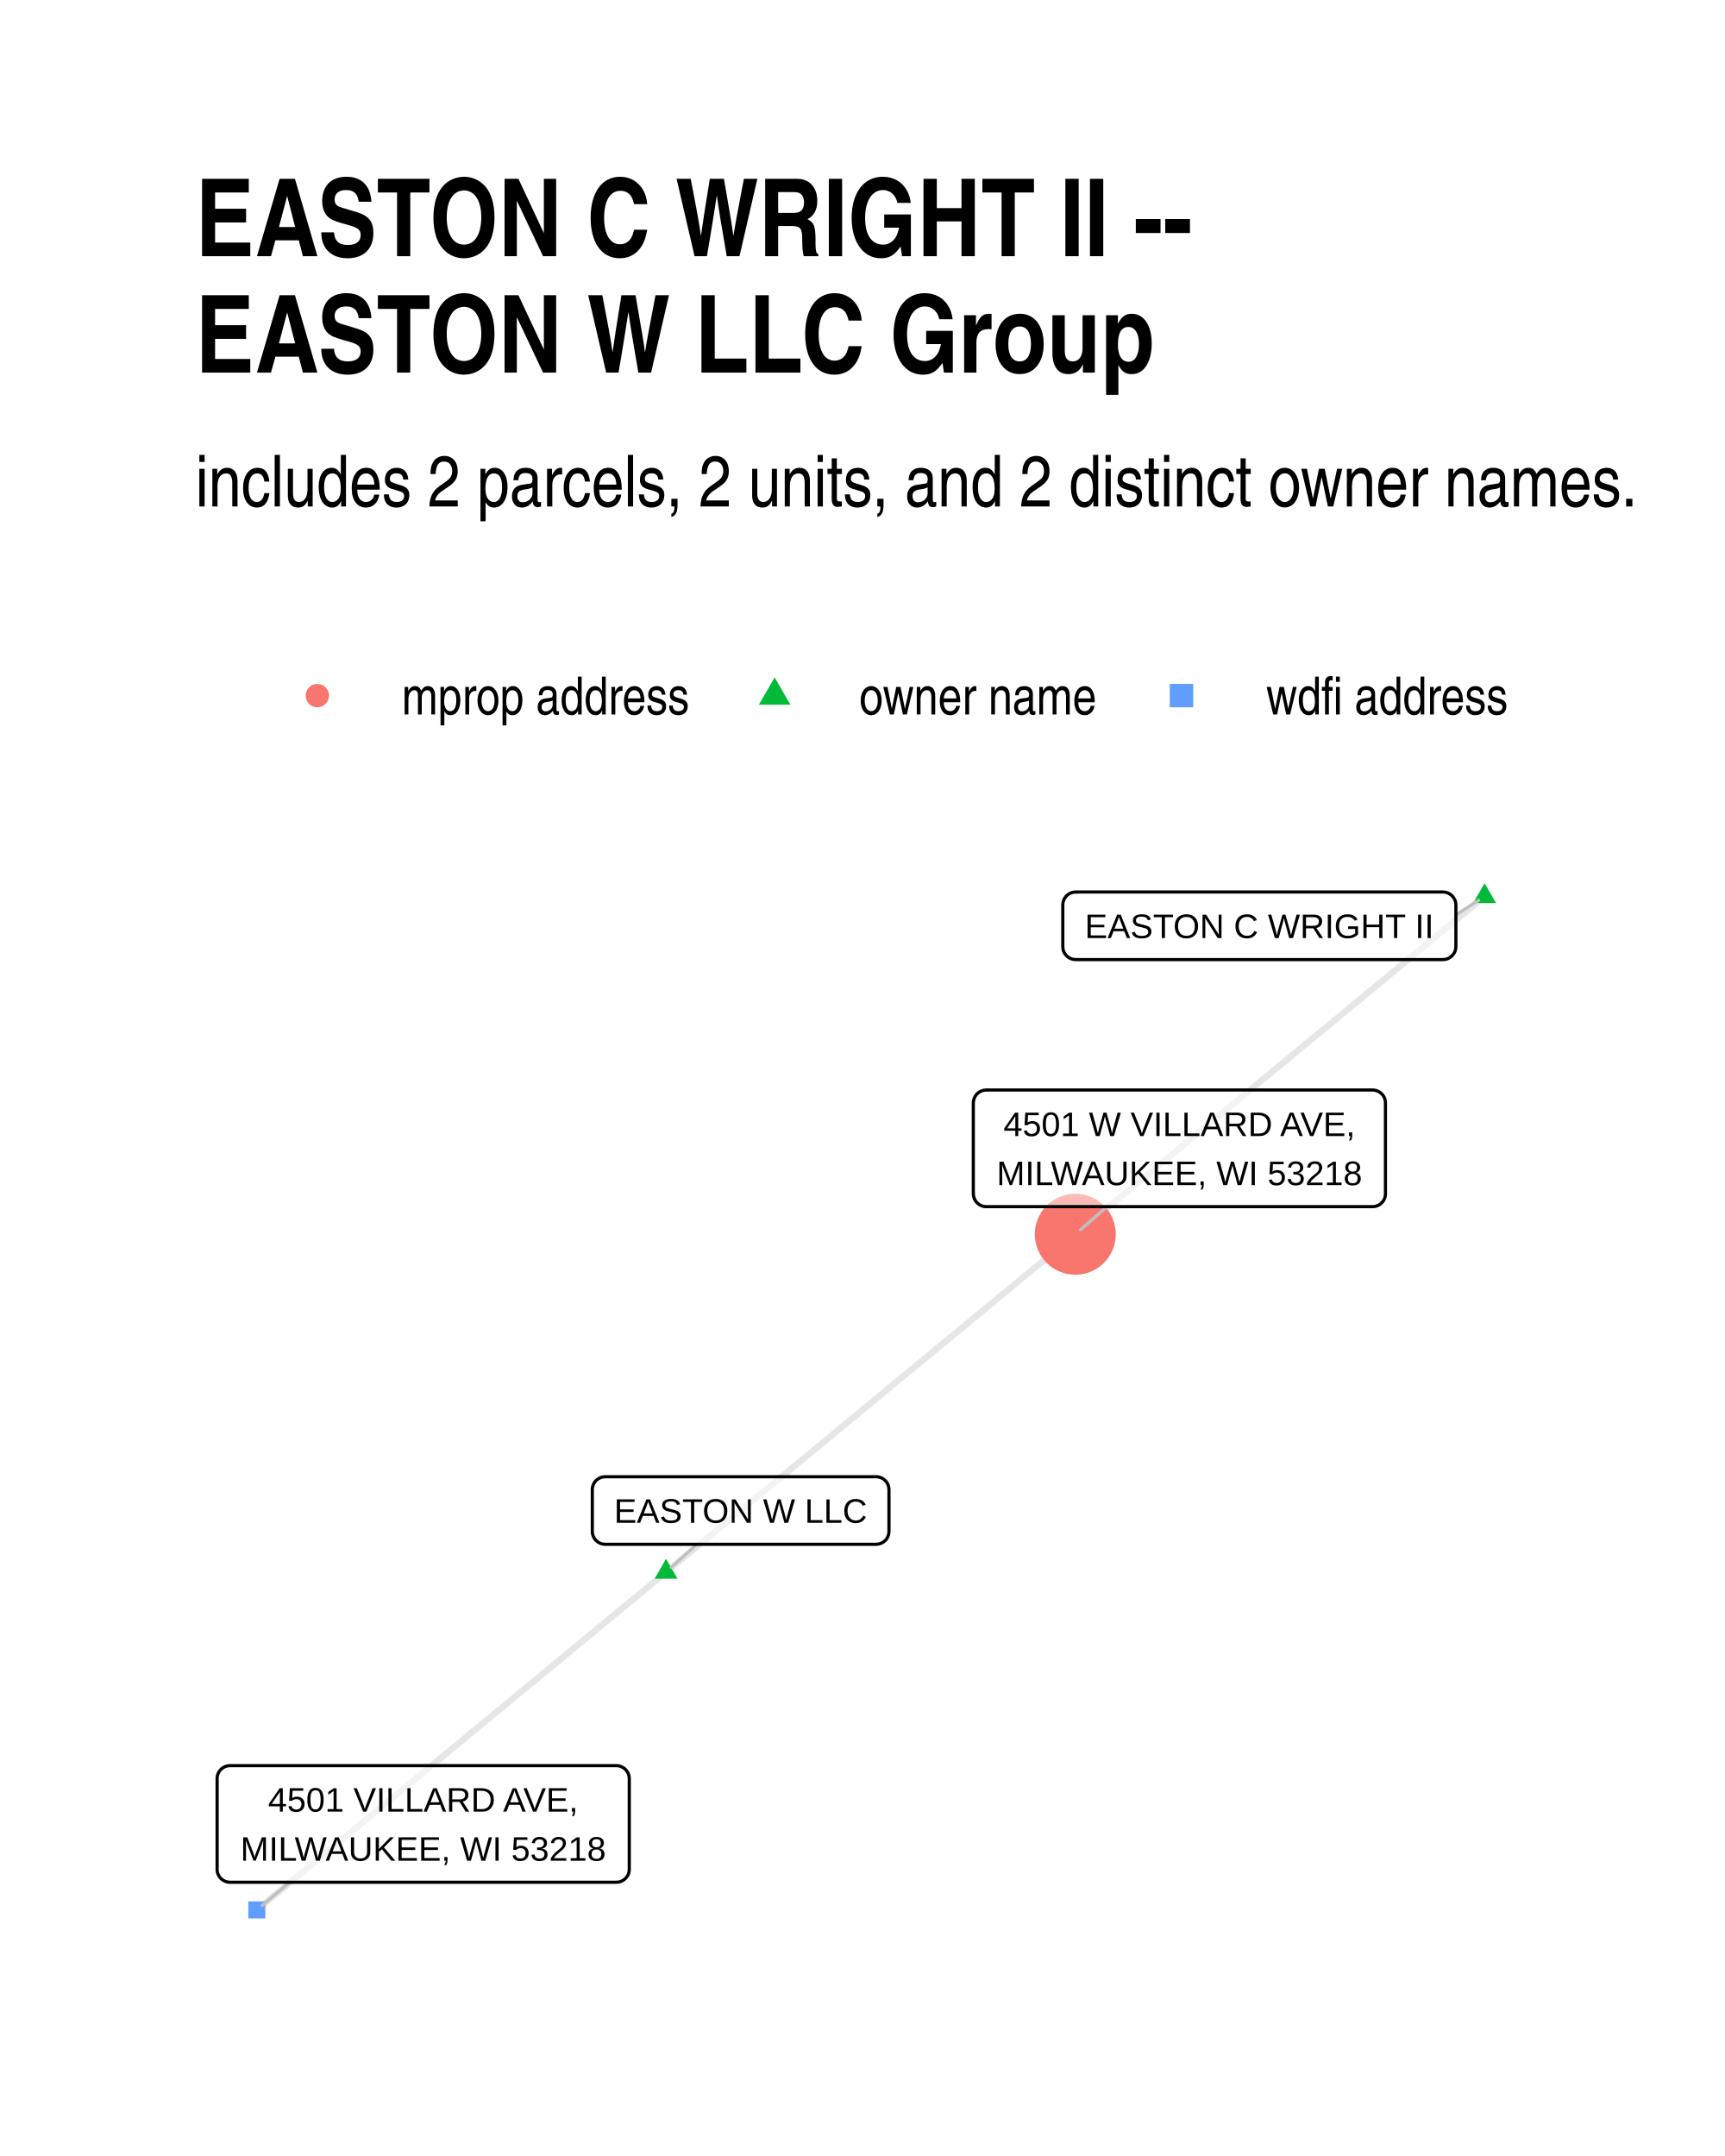
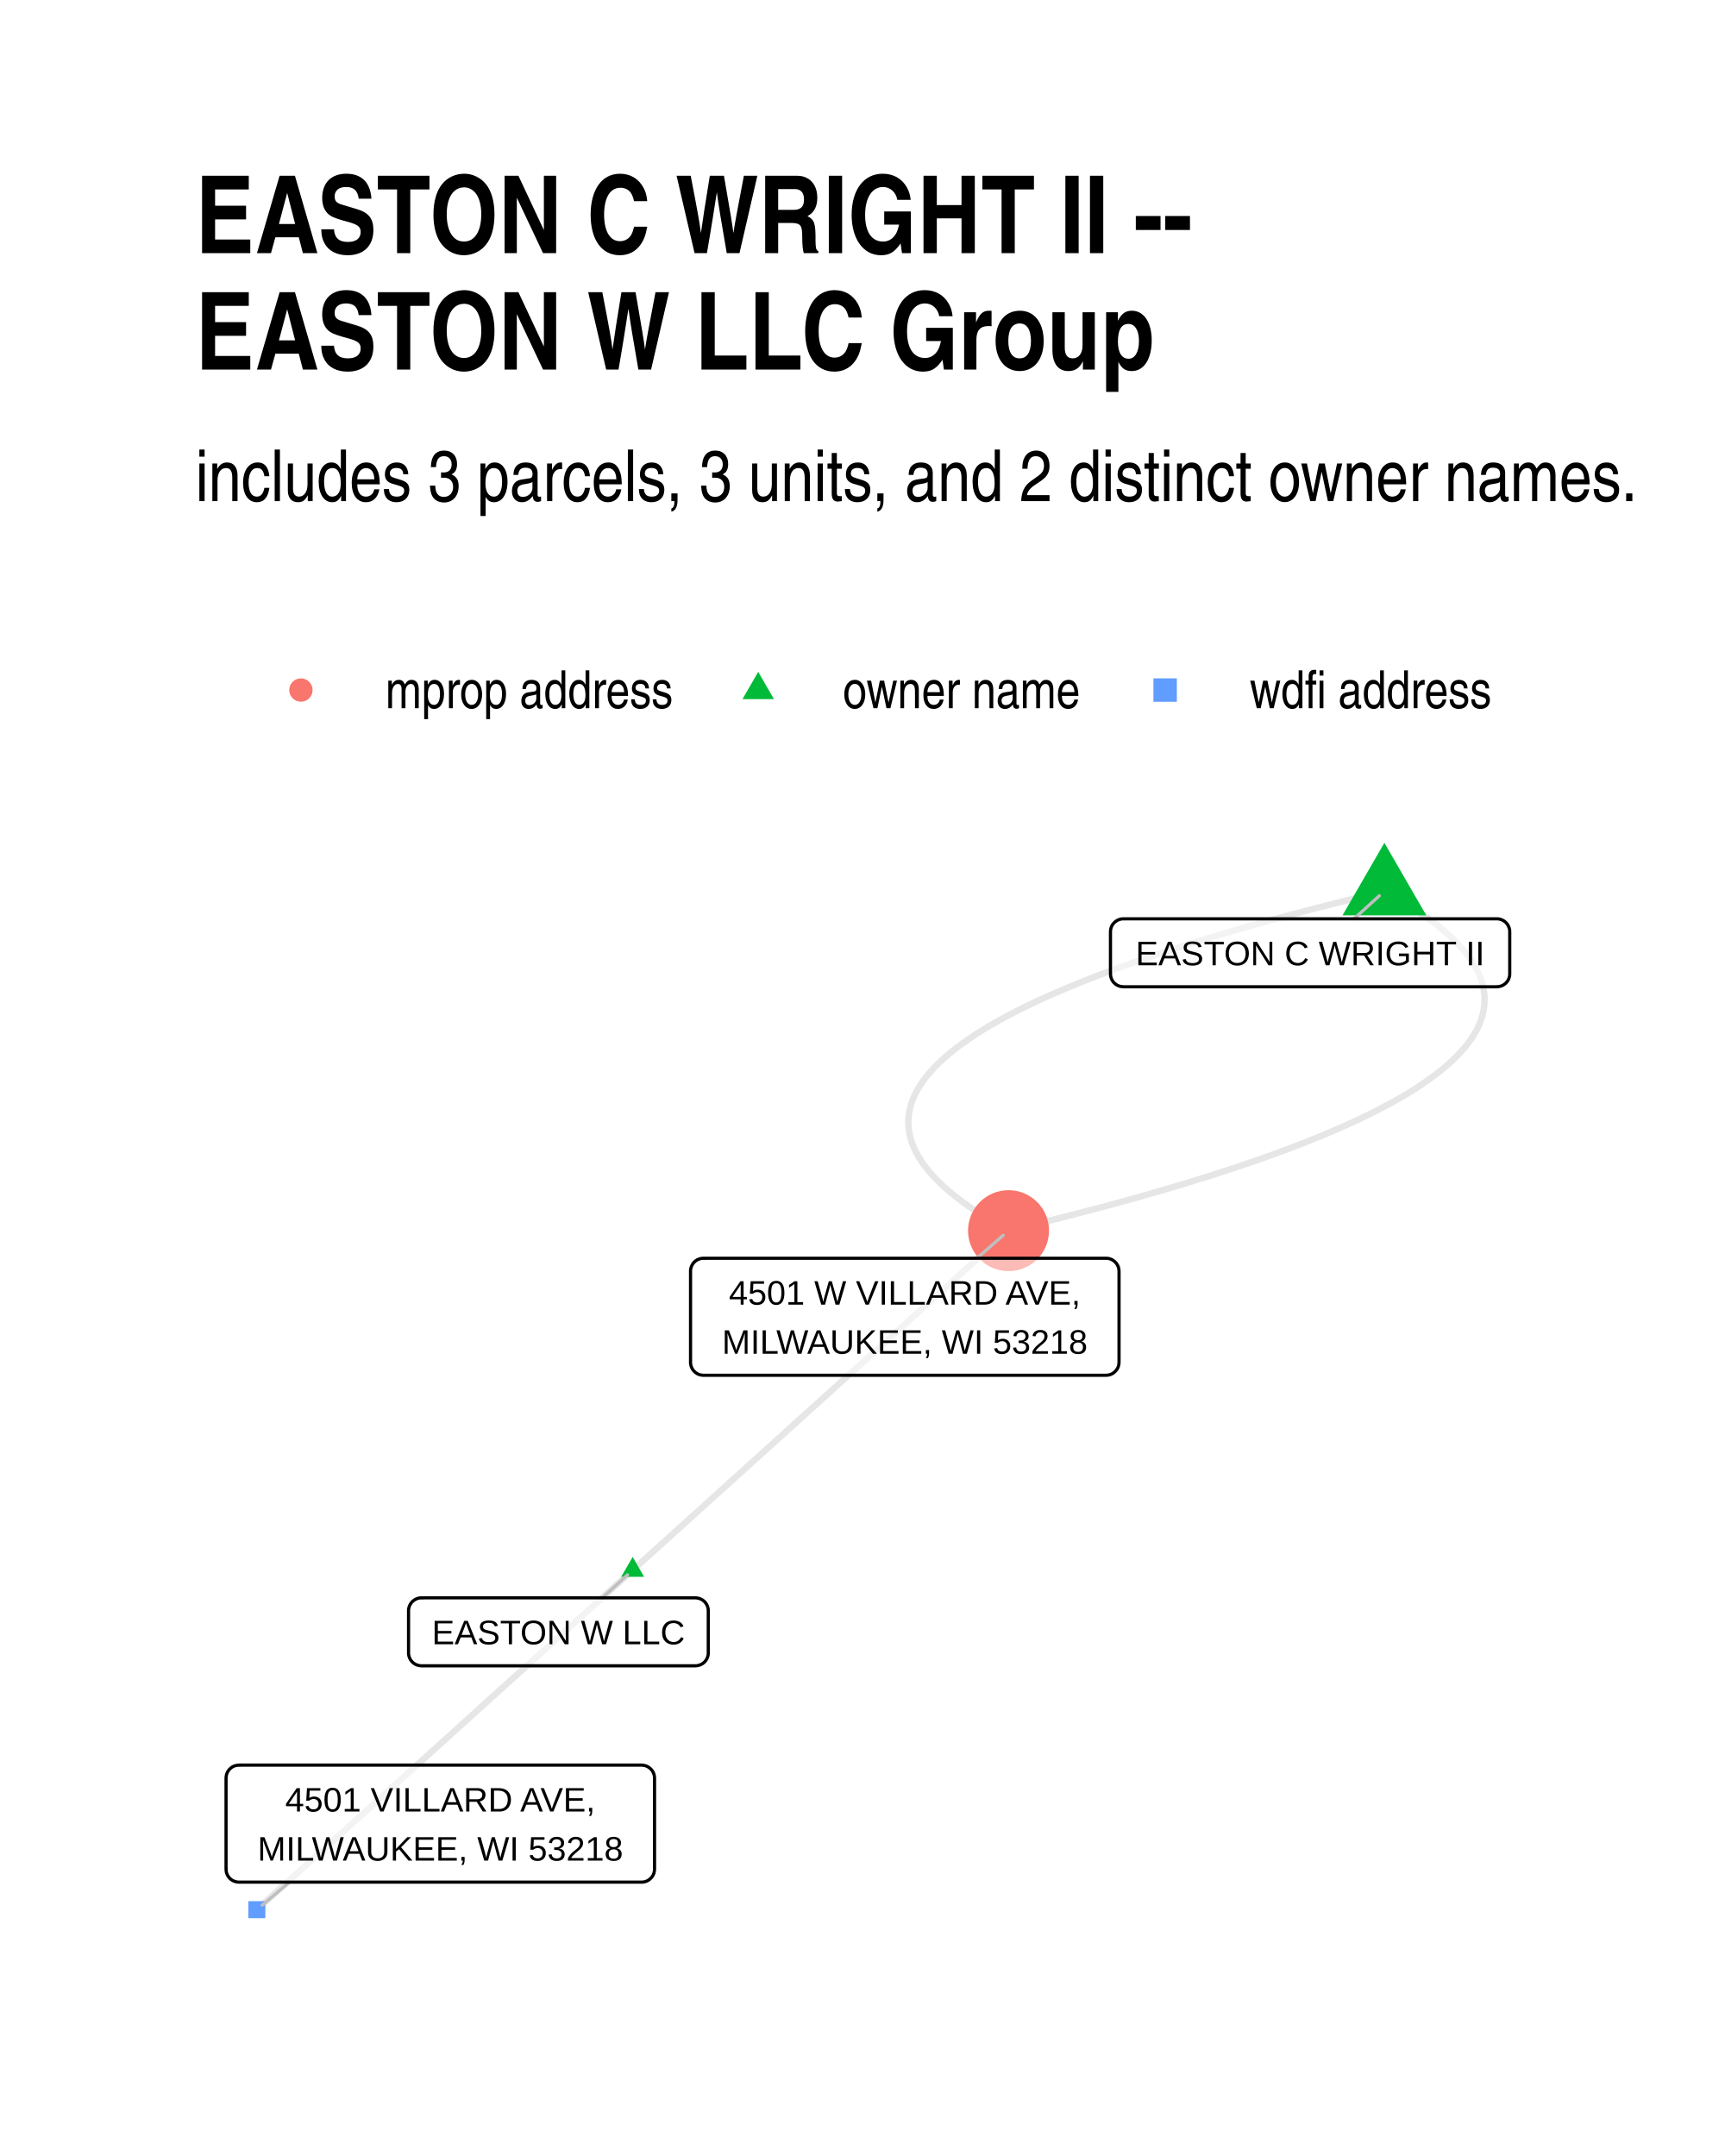
<svg xmlns="http://www.w3.org/2000/svg" width="384" height="480" class="svglite" viewBox="0 0 288 360">
  <defs>
-     <style>.svglite line,.svglite polyline,.svglite polygon,.svglite path,.svglite circle{fill:none;stroke:#000000;stroke-linecap:round;stroke-linejoin:round;stroke-miterlimit:10.00}</style>
+     <style>.svglite line,.svglite polyline,.svglite polygon,.svglite path,.svglite circle{fill:none;stroke:#000000;stroke-linecap:round;stroke-linejoin:round;stroke-miterlimit:10.00}.svglite text{white-space:pre}</style>
  </defs>
  <rect width="100%" height="100%" style="stroke-linecap:round;stroke-linejoin:round;stroke-miterlimit:10.00;stroke:none;fill:#FFFFFF" />
  <defs>
    <clipPath id="cpMC4wMHwyODguMDB8MC4wMHwzNjAuMDA=">
      <path d="M0 0h288v360H0z" />
    </clipPath>
  </defs>
  <g clip-path="url(#cpMC4wMHwyODguMDB8MC4wMHwzNjAuMDA=)">
    <path d="M0 0h288v360H0z" style="stroke-width:1.07;stroke:none;fill:#FFFFFF" />
  </g>
  <defs>
-     <clipPath id="cpMzIuNjN8MjU4LjExfDE0MS4yMnwzMjcuMzc=">
-       <path d="M32.63 141.22h225.48v186.15H32.63z" />
+     <clipPath id="cpMzIuNjN8MjU4LjExfDE0MC4zMHwzMjcuMzc=">
+       <path d="M32.63 140.3h225.48v187.07H32.63z" />
    </clipPath>
  </defs>
-   <g clip-path="url(#cpMzIuNjN8MjU4LjExfDE0MS4yMnwzMjcuMzc=)">
-     <path d="m111.2 262.5.69-.57.69-.57.69-.57.69-.57.69-.57.69-.57.69-.57.69-.57.7-.57.69-.57.69-.57.69-.56.69-.57.69-.57.69-.57.69-.57.69-.57.69-.57.69-.57.69-.57.69-.57.69-.57.69-.57.69-.57.69-.57.69-.57.69-.57.69-.57.69-.57.69-.57.69-.57.69-.57.69-.57.69-.57.69-.57.69-.57.69-.57.69-.57.69-.57.69-.57.69-.57.69-.57.69-.57.69-.57.69-.57.69-.57.69-.57.69-.57.69-.57.69-.57.69-.57.69-.57.69-.57.69-.57.69-.57.69-.57.69-.57.69-.56.69-.57.69-.57.69-.57.7-.57.69-.57.69-.57.69-.57.69-.57.69-.57.69-.57.69-.57.69-.57.69-.57.69-.57.69-.57.69-.57.69-.57.69-.57.69-.57.69-.57.69-.57.69-.57.69-.57.69-.57.69-.57.69-.57.69-.57.69-.57.69-.57.69-.57.69-.57.69-.57.69-.57.69-.57.69-.57.69-.57.69-.57.69-.57.69-.57.69-.57.69-.57M111.2 262.5l-.69.57-.69.57-.69.57-.69.57-.69.57-.69.57-.69.57-.69.57-.69.57-.69.57-.69.57-.69.57-.69.57-.69.57-.69.57-.69.57-.69.57-.69.57-.69.57-.69.57-.69.57-.69.57-.69.57-.69.57-.69.57-.69.57-.69.57-.69.57-.69.57-.69.57-.69.57-.69.57-.69.57-.69.57-.69.56-.69.57-.69.57-.69.57-.69.57-.69.57-.69.57-.69.57-.69.57-.69.57-.69.57-.69.57-.69.57-.69.57-.69.57-.69.57-.7.57-.69.57-.69.57-.69.57-.69.57-.69.57-.69.57-.69.57-.69.57-.69.57-.69.57-.69.57-.69.57-.69.57-.69.57-.69.57-.69.57-.69.57-.69.57-.69.57-.69.57-.69.57-.69.57-.69.57-.69.57-.69.57-.69.57-.69.57-.69.57-.69.57-.69.56-.69.57-.69.57-.69.57-.69.57-.69.57-.69.57-.69.57-.69.57-.69.57-.69.57-.69.57-.69.57-.69.57-.69.57-.69.57-.69.57-.69.57-.69.57m204.98-169.22-.69.57-.69.57-.69.56-.69.57-.69.57-.69.57-.69.57-.69.57-.69.57-.69.57-.69.57-.69.57-.69.57-.69.57-.69.57-.69.57-.69.57-.69.57-.69.57-.69.57-.69.57-.69.57-.69.57-.69.57-.69.57-.69.57-.69.57-.69.57-.69.57-.69.57-.69.57-.69.57-.69.57-.69.57-.69.57-.69.57-.69.57-.7.57-.69.57-.69.57-.69.57-.69.57-.69.57-.69.57-.69.57-.69.57-.69.57-.69.57-.69.56-.69.57-.69.57-.69.57-.69.57-.69.57-.69.57-.69.57-.69.57-.69.57-.69.57-.69.57-.69.57-.69.57-.69.57-.69.57-.69.57-.69.57-.69.57-.69.57-.69.57-.69.57-.69.57-.69.57-.69.57-.69.57-.69.57-.69.57-.69.57-.69.57-.69.57-.69.57-.69.57-.69.57-.69.57-.69.57-.7.57-.69.57-.69.57-.69.57-.69.57-.69.57-.69.57-.69.57-.69.57-.69.57-.69.56-.69.57-.69.57-.69.57-.69.57" style="stroke-width:1.07;stroke:#000000;stroke-opacity:0.10;stroke-linecap:butt" />
-     <path d="m111.2 260.29 1.92 3.32h-3.83zm136.66-112.81 1.92 3.31h-3.83z" style="stroke-width:0.71;stroke:none;fill:#00BA38" />
-     <circle cx="179.53" cy="206.09" r="6.76" style="stroke-width:0.71;stroke:none;fill:#F8766D" />
-     <path d="M41.46 320.33h2.84v-2.84h-2.84z" style="stroke-width:0.71;stroke:none;fill:#619CFF" />
-     <path d="m116.33 257.86-4.27 3.87m131.01-108.97 3.79-2.43m-62.01 51.15-4.44 3.85M48.36 314.29l-4.59 3.87" style="stroke-width:0.53;stroke:#BFBFBF" />
-     <path d="M101.05 257.86h45.21-.08l.34-.02.34-.07.33-.12.3-.17.27-.22.23-.26.19-.3.13-.32.08-.34.03-.34h0v-6.96h0l-.03-.35-.08-.34-.13-.32-.19-.29-.23-.26-.27-.22-.3-.18-.33-.12-.34-.07-.26-.01h-45.21l.26.01-.35-.01-.35.04-.33.1-.31.15-.29.19-.25.24-.21.28-.16.31-.11.33-.06.34v7.14-.18.35l.06.35.11.32.16.31.21.28.25.24.29.2.31.15.33.09.35.05z" style="stroke-width:0.53;fill:#FFFFFF;fill-opacity:0.50" />
-     <text x="123.65" y="254.26" lengthAdjust="spacingAndGlyphs" style="font-size:5.69px;font-family:Arial" text-anchor="middle" textLength="42.34">EASTON W LLC</text>
-     <path d="M179.6 160.23h61.31l-.09-.01.35-.01.34-.07.32-.12.3-.18.27-.22.23-.26.19-.29.14-.32.08-.34.03-.34h0v-6.97h0l-.03-.34-.08-.34-.14-.32-.19-.29-.23-.26-.27-.22-.3-.18-.32-.12-.34-.07-.26-.02H179.6l.26.02-.35-.01-.34.04-.34.09-.31.15-.29.2-.25.24-.21.28-.16.31-.11.33-.05.34-.01.17v6.97l.01-.18v.35l.05.34.11.33.16.31.21.28.25.24.29.2.31.15.34.09.34.04z" style="stroke-width:0.53;fill:#FFFFFF;fill-opacity:0.50" />
-     <text x="210.25" y="156.63" lengthAdjust="spacingAndGlyphs" style="font-size:5.69px;font-family:Arial" text-anchor="middle" textLength="58.43">EASTON C WRIGHT II</text>
-     <path d="M164.66 201.48h64.49-.08l.34-.01.35-.07.32-.13.3-.17.27-.22.23-.26.19-.29.13-.32.09-.34.02-.35h0v-15.16h0l-.02-.34-.09-.34-.13-.32-.19-.29-.23-.26-.27-.22-.3-.18-.32-.12-.35-.07-.26-.02h-64.49l.26.02-.34-.01-.35.04-.33.1-.32.14-.28.2-.25.24-.21.28-.16.31-.11.33-.06.34-.01.17v15.16l.01-.17v.35l.06.34.11.33.16.31.21.27.25.24.28.2.32.15.33.1.35.04z" style="stroke-width:0.53;fill:#FFFFFF;fill-opacity:0.50" />
-     <text x="196.91" y="189.69" lengthAdjust="spacingAndGlyphs" style="font-size:5.69px;font-family:Arial" text-anchor="middle" textLength="59.4">4501 W VILLARD AVE,</text>
-     <text x="196.91" y="197.88" lengthAdjust="spacingAndGlyphs" style="font-size:5.69px;font-family:Arial" text-anchor="middle" textLength="61.61">MILWAUKEE, WI 53218</text>
-     <path d="M38.41 314.29h64.49-.09l.35-.01.34-.07.32-.12.3-.18.27-.22.23-.26.19-.29.14-.32.08-.34.03-.35h0v-15.15h0l-.03-.35-.08-.34-.14-.32-.19-.29-.23-.26-.27-.22-.3-.17-.32-.13-.34-.07-.26-.01H38.41l.26.01-.35-.01-.35.04-.33.1-.31.15-.29.19-.25.25-.21.27-.16.31-.11.33-.06.34v15.33-.17.35l.06.34.11.33.16.31.21.28.25.24.29.19.31.15.33.1.35.04z" style="stroke-width:0.53;fill:#FFFFFF;fill-opacity:0.50" />
-     <text x="70.65" y="302.5" lengthAdjust="spacingAndGlyphs" style="font-size:5.69px;font-family:Arial" text-anchor="middle" textLength="52.45">4501 VILLARD AVE,</text>
-     <text x="70.65" y="310.69" lengthAdjust="spacingAndGlyphs" style="font-size:5.69px;font-family:Arial" text-anchor="middle" textLength="61.61">MILWAUKEE, WI 53218</text>
+   <g clip-path="url(#cpMzIuNjN8MjU4LjExfDE0MC4zMHwzMjcuMzc=)">
+     <path d="m105.63 262.18.63-.57.63-.57.64-.58.63-.57.64-.57.63-.57.63-.58.64-.57.63-.57.64-.57.63-.58.63-.57.64-.57.63-.58.63-.57.64-.57.63-.57.64-.58.63-.57.63-.57.64-.57.63-.58.64-.57.63-.57.63-.57.64-.58.63-.57.64-.57.63-.57.63-.58.64-.57.63-.57.63-.57.64-.58.63-.57.64-.57.63-.57.63-.58.64-.57.63-.57.64-.58.63-.57.63-.57.64-.57.63-.58.63-.57.64-.57.63-.57.64-.58.63-.57.63-.57.64-.57.63-.58.64-.57.63-.57.63-.57.64-.58.63-.57.63-.57.64-.57.63-.58.64-.57.63-.57.63-.58.64-.57.63-.57.64-.57.63-.58.63-.57.64-.57.63-.57.63-.58.64-.57.63-.57.64-.57.63-.58.63-.57.64-.57.63-.57.64-.58.63-.57.63-.57.64-.57.63-.58.63-.57.64-.57.63-.58.64-.57.63-.57.63-.57.64-.58.63-.57.64-.57.63-.57.63-.58.64-.57.63-.57.64-.57.63-.58m-62.75 56.69-.64.57-.63.58-.63.57-.64.57-.63.57-.64.58-.63.57-.63.57-.64.57-.63.58-.64.57-.63.57-.63.58-.64.57-.63.57-.63.57-.64.58-.63.57-.64.57-.63.57-.63.58-.64.57-.63.57-.64.57-.63.58-.63.57-.64.57-.63.57-.63.58-.64.57-.63.57-.64.57-.63.58-.63.57-.64.57-.63.58-.64.57-.63.57-.63.57-.64.58-.63.57-.63.57-.64.57-.63.58-.64.57-.63.57-.63.57-.64.58-.63.57-.63.57-.64.57-.63.58-.64.57-.63.57-.63.57-.64.58-.63.57-.64.57-.63.58-.63.57-.64.57-.63.57-.63.58-.64.57-.63.57-.64.57-.63.58-.63.57-.64.57-.63.57-.64.58-.63.57-.63.57-.64.57-.63.58-.63.57-.64.57-.63.57-.64.58-.63.57-.63.57-.64.57-.63.58-.64.57-.63.57-.63.58-.64.57-.63.57-.63.57-.64.58-.63.57-.64.57-.63.57-.63.58-.64.57-.63.57-.64.57-.63.58-.63.57m188.25-170.06-2.32.56-2.29.56-2.26.56-2.22.56-2.19.56-2.15.56-2.12.56-2.08.56-2.05.56-2.02.56-1.98.56-1.94.57-1.91.56-1.88.56-1.84.57-1.81.56-1.77.56-1.74.57-1.7.56-1.67.57-1.64.56-1.6.57-1.56.56-1.53.57-1.5.56-1.46.57-1.43.57-1.39.56-1.36.57-1.33.57-1.29.56-1.25.57-1.22.57-1.19.57-1.15.57-1.12.57-1.08.56-1.05.57-1.01.57-.98.57-.95.57-.91.57-.87.57-.84.58-.81.57-.77.57-.74.57-.7.57-.67.57-.63.58-.6.57-.57.57-.53.58-.49.57-.46.57-.43.58-.39.57-.36.58-.33.57-.28.58-.26.57-.22.58-.18.58-.15.57-.12.58-.08.58-.05.57-.01.58.02.58.06.58.09.57.12.58.16.58.2.58.23.58.26.58.3.58.33.58.37.58.4.58.44.58.47.58.5.58.54.59.58.58.6.58.65.58.68.59.71.58.74.58.79.59.81.58.85.58.89.59.92.58.95.59.99.58 1.02.59 1.06.58m62.75-56.68 1.06.58 1.02.59.99.58.96.59.91.58.89.59.85.58.82.58.78.59.74.58.72.58.67.59.65.58.61.58.57.58.54.59.5.58.48.58.43.58.4.58.37.58.33.58.3.58.26.58.23.58.2.58.16.58.12.58.09.57.06.58.02.58-.01.58-.05.57-.08.58-.11.58-.16.57-.18.58-.22.58-.25.57-.29.58-.33.57-.35.58-.4.57-.42.58-.46.57-.5.57-.53.58-.57.57-.59.57-.64.57-.67.58-.7.57-.74.57-.77.57-.81.57-.84.57-.87.58-.91.57-.95.57-.98.57-1.01.57-1.05.56-1.08.57-1.12.57-1.15.57-1.18.57-1.23.57-1.25.57-1.29.56-1.32.57-1.36.57-1.4.56-1.42.57-1.47.57-1.49.56-1.53.57-1.57.56-1.6.57-1.64.56-1.67.57-1.7.56-1.74.57-1.77.56-1.81.56-1.84.57-1.88.56-1.91.56-1.94.56-1.98.57-2.02.56-2.05.56-2.08.56-2.12.56-2.15.56-2.19.56-2.22.56-2.26.56-2.29.56-2.32.56" style="stroke-width:1.07;stroke:#000000;stroke-opacity:0.10;stroke-linecap:butt" />
+     <path d="m105.63 259.97 1.91 3.32h-3.83zm125.5-119.24 7 12.11h-13.99z" style="stroke-width:0.71;stroke:none;fill:#00BA38" />
+     <circle cx="168.38" cy="205.49" r="6.76" style="stroke-width:0.71;stroke:none;fill:#F8766D" />
+     <path d="M41.46 320.29h2.84v-2.84h-2.84z" style="stroke-width:0.71;stroke:none;fill:#619CFF" />
+     <path d="m100.55 266.8 4.22-3.84m121.29-109.54 4.22-3.84M163.1 210.1l4.4-3.84M48.33 314.27l-4.56 3.85" style="stroke-width:0.53;stroke:#BFBFBF" />
+     <path d="M70.37 278.15h45.72-.08l.35-.02.34-.07.32-.12.3-.17.27-.22.23-.26.19-.3.13-.32.09-.34.02-.34h0v-7.03h0l-.02-.35-.09-.33-.13-.32-.19-.3-.23-.26-.27-.22-.3-.17-.32-.12-.34-.07-.27-.02H70.37l.26.02-.35-.02-.34.04-.34.1-.31.15-.29.2-.25.24-.21.28-.16.3-.11.33-.06.35v7.2-.18.35l.06.35.11.32.16.31.21.28.25.24.29.2.31.15.34.09.34.05z" style="stroke-width:0.53;fill:#FFFFFF;fill-opacity:0.50" />
+     <text x="93.23" y="274.55" lengthAdjust="spacingAndGlyphs" style="font-size:5.69px;font-family:&quot;Liberation Sans&quot;" text-anchor="middle" textLength="42.85">EASTON W LLC</text>
+     <path d="M187.56 164.77h62.34l-.08-.01.34-.01.34-.07.33-.12.3-.18.27-.22.23-.26.19-.29.13-.32.09-.34.02-.34h0v-7.03h0l-.02-.35-.09-.33-.13-.32-.19-.3-.23-.26-.27-.22-.3-.17-.33-.13-.34-.07-.26-.01h-62.34l.26.01-.35-.01-.34.04-.34.1-.31.15-.29.2-.25.24-.21.27-.16.31-.11.33-.05.35-.01.17v7.03l.01-.18v.35l.05.34.11.33.16.31.21.28.25.24.29.2.31.15.34.09.34.04z" style="stroke-width:0.53;fill:#FFFFFF;fill-opacity:0.50" />
+     <text x="218.73" y="161.17" lengthAdjust="spacingAndGlyphs" style="font-size:5.69px;font-family:&quot;Liberation Sans&quot;" text-anchor="middle" textLength="59.46">EASTON C WRIGHT II</text>
+     <path d="M117.45 229.64h67.22-.09l.35-.02.34-.07.32-.12.3-.18.27-.22.23-.26.19-.29.14-.32.08-.34.03-.34h0v-15.22h0l-.03-.35-.08-.34-.14-.32-.19-.29-.23-.26-.27-.22-.3-.18-.32-.12-.34-.07-.26-.01h-67.22l.26.01-.35-.01-.35.04-.33.1-.31.14-.29.2-.25.24-.21.28-.16.31-.11.33-.06.34v15.4-.18.35l.06.34.11.33.16.31.21.28.25.24.29.2.31.15.33.09.35.05z" style="stroke-width:0.53;fill:#FFFFFF;fill-opacity:0.50" />
+     <text x="151.06" y="217.84" lengthAdjust="spacingAndGlyphs" style="font-size:5.69px;font-family:&quot;Liberation Sans&quot;" text-anchor="middle" textLength="62.59">4501 W VILLARD AVE,</text>
+     <text x="151.06" y="226.04" lengthAdjust="spacingAndGlyphs" style="font-size:5.69px;font-family:&quot;Liberation Sans&quot;" text-anchor="middle" textLength="64.34">MILWAUKEE, WI 53218</text>
+     <path d="M39.9 314.27h67.22-.09l.35-.01.34-.07.32-.12.31-.18.26-.22.24-.26.18-.29.14-.32.08-.34.03-.35h0v-15.22h0l-.03-.34-.08-.34-.14-.32-.18-.29-.24-.26-.26-.22-.31-.18-.32-.12-.34-.07-.26-.02H39.9l.26.02-.35-.01-.34.04-.34.09-.31.15-.29.2-.25.24-.21.28-.16.31-.11.33-.05.34-.01.17v15.22l.01-.17v.35l.05.34.11.33.16.31.21.28.25.24.29.2.31.14.34.1.34.04z" style="stroke-width:0.53;fill:#FFFFFF;fill-opacity:0.50" />
+     <text x="73.51" y="302.48" lengthAdjust="spacingAndGlyphs" style="font-size:5.69px;font-family:&quot;Liberation Sans&quot;" text-anchor="middle" textLength="55.16">4501 VILLARD AVE,</text>
+     <text x="73.51" y="310.67" lengthAdjust="spacingAndGlyphs" style="font-size:5.69px;font-family:&quot;Liberation Sans&quot;" text-anchor="middle" textLength="64.34">MILWAUKEE, WI 53218</text>
  </g>
  <g clip-path="url(#cpMC4wMHwyODguMDB8MC4wMHwzNjAuMDA=)">
-     <circle cx="52.98" cy="116.15" r="1.95" style="stroke-width:0.71;stroke:none;fill:#F8766D" />
-     <path d="m129.33 113.11 2.63 4.56h-5.26z" style="stroke-width:0.71;stroke:none;fill:#00BA38" />
-     <path d="M195.31 118.1h3.91v-3.91h-3.91z" style="stroke-width:0.71;stroke:none;fill:#619CFF" />
-     <text x="67.09" y="119.3" lengthAdjust="spacingAndGlyphs" style="font-size:8.80px;font-family:Arial Narrow" textLength="48.12">mprop address</text>
-     <text x="143.45" y="119.3" lengthAdjust="spacingAndGlyphs" style="font-size:8.80px;font-family:Arial Narrow" textLength="39.69">owner name</text>
-     <text x="211.38" y="119.3" lengthAdjust="spacingAndGlyphs" style="font-size:8.80px;font-family:Arial Narrow" textLength="40.5">wdfi address</text>
-     <text x="32.63" y="84.56" lengthAdjust="spacingAndGlyphs" style="font-size:12.00px;font-family:Arial Narrow" textLength="241.29">includes 2 parcels, 2 units, and 2 distinct owner names.</text>
-     <text x="32.63" y="42.78" lengthAdjust="spacingAndGlyphs" style="font-size:18.00px;font-weight:bold;font-family:Arial Narrow" textLength="166.19">EASTON C WRIGHT II --</text>
-     <text x="32.63" y="62.22" lengthAdjust="spacingAndGlyphs" style="font-size:18.00px;font-weight:bold;font-family:Arial Narrow" textLength="160.44">EASTON W LLC Group</text>
+     <circle cx="50.24" cy="115.22" r="1.95" style="stroke-width:0.71;stroke:none;fill:#F8766D" />
+     <path d="m126.59 112.18 2.63 4.56h-5.26z" style="stroke-width:0.71;stroke:none;fill:#00BA38" />
+     <path d="M192.57 117.18h3.91v-3.91h-3.91z" style="stroke-width:0.71;stroke:none;fill:#619CFF" />
+     <text x="64.36" y="118.25" lengthAdjust="spacingAndGlyphs" style="font-size:8.80px;font-family:&quot;Liberation Sans Narrow&quot;" textLength="48.12">mprop address</text>
+     <text x="140.71" y="118.25" lengthAdjust="spacingAndGlyphs" style="font-size:8.80px;font-family:&quot;Liberation Sans Narrow&quot;" textLength="39.69">owner name</text>
+     <text x="208.64" y="118.25" lengthAdjust="spacingAndGlyphs" style="font-size:8.80px;font-family:&quot;Liberation Sans Narrow&quot;" textLength="40.5">wdfi address</text>
+     <text x="32.63" y="83.67" lengthAdjust="spacingAndGlyphs" style="font-size:12.00px;font-family:&quot;Liberation Sans Narrow&quot;" textLength="241.29">includes 3 parcels, 3 units, and 2 distinct owner names.</text>
+     <text x="32.63" y="42.27" lengthAdjust="spacingAndGlyphs" style="font-size:18.00px;font-weight:bold;font-family:&quot;Liberation Sans Narrow&quot;" textLength="166.19">EASTON C WRIGHT II --</text>
+     <text x="32.63" y="61.71" lengthAdjust="spacingAndGlyphs" style="font-size:18.00px;font-weight:bold;font-family:&quot;Liberation Sans Narrow&quot;" textLength="160.44">EASTON W LLC Group</text>
  </g>
</svg>
